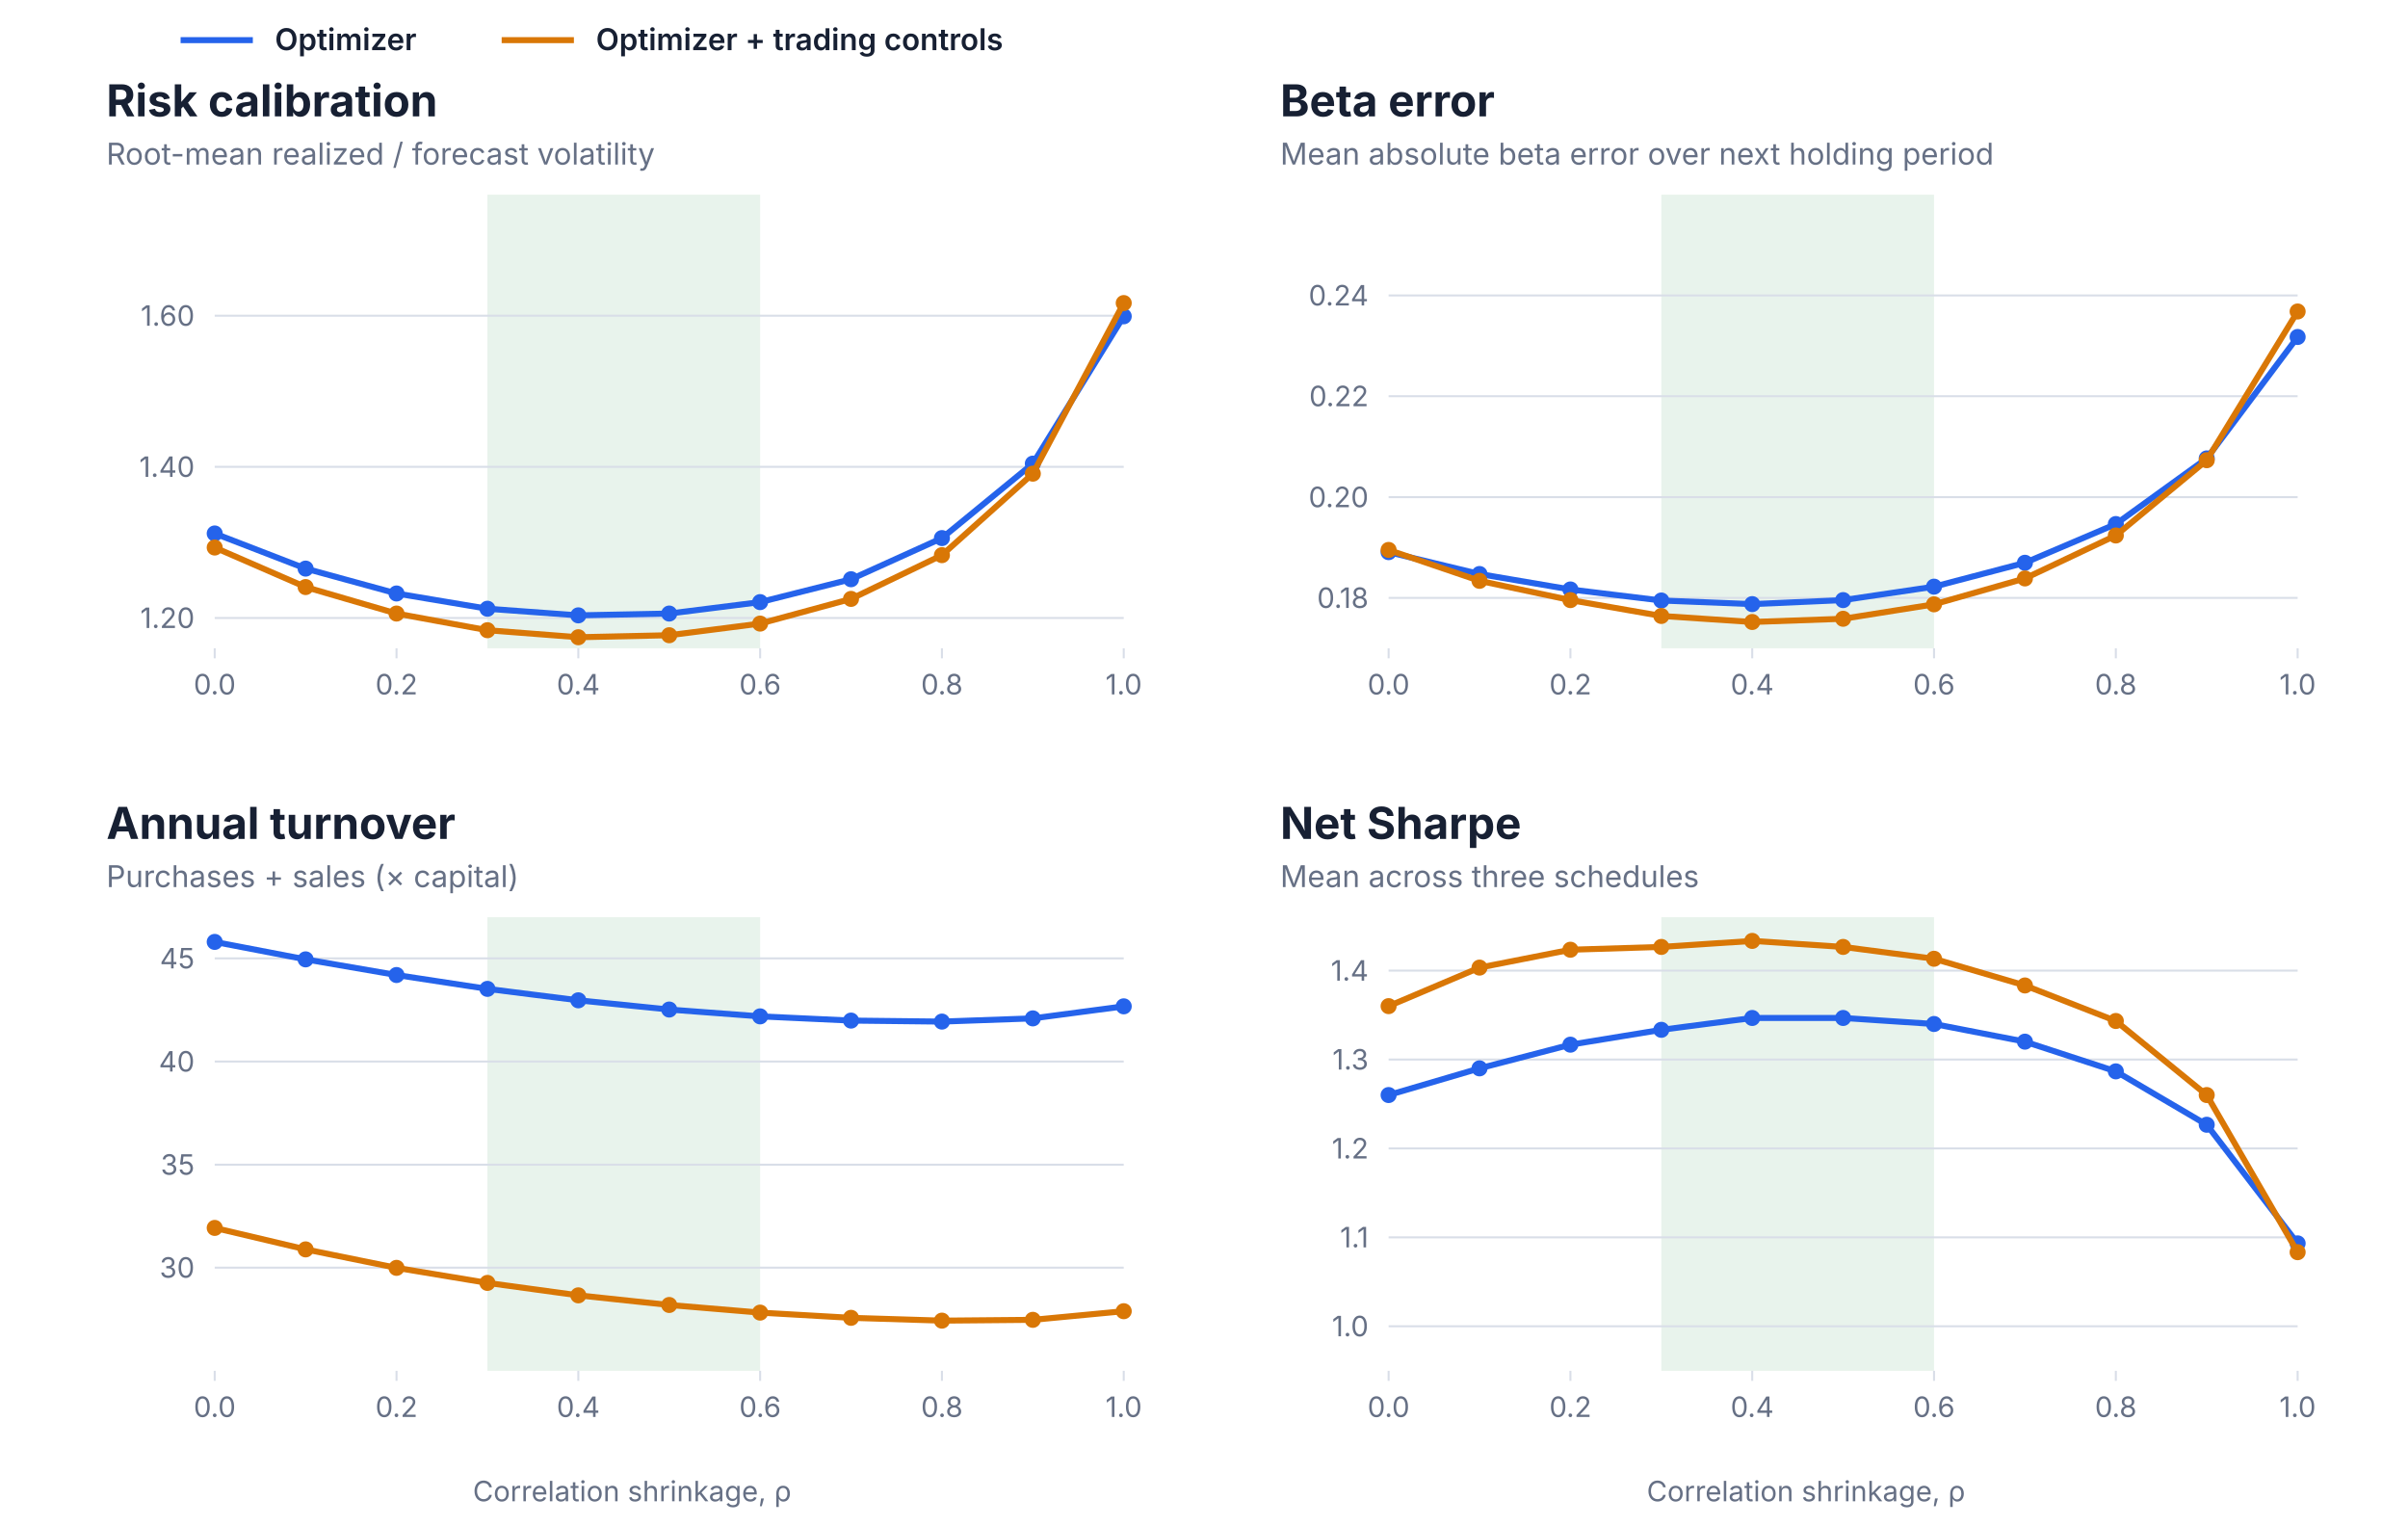
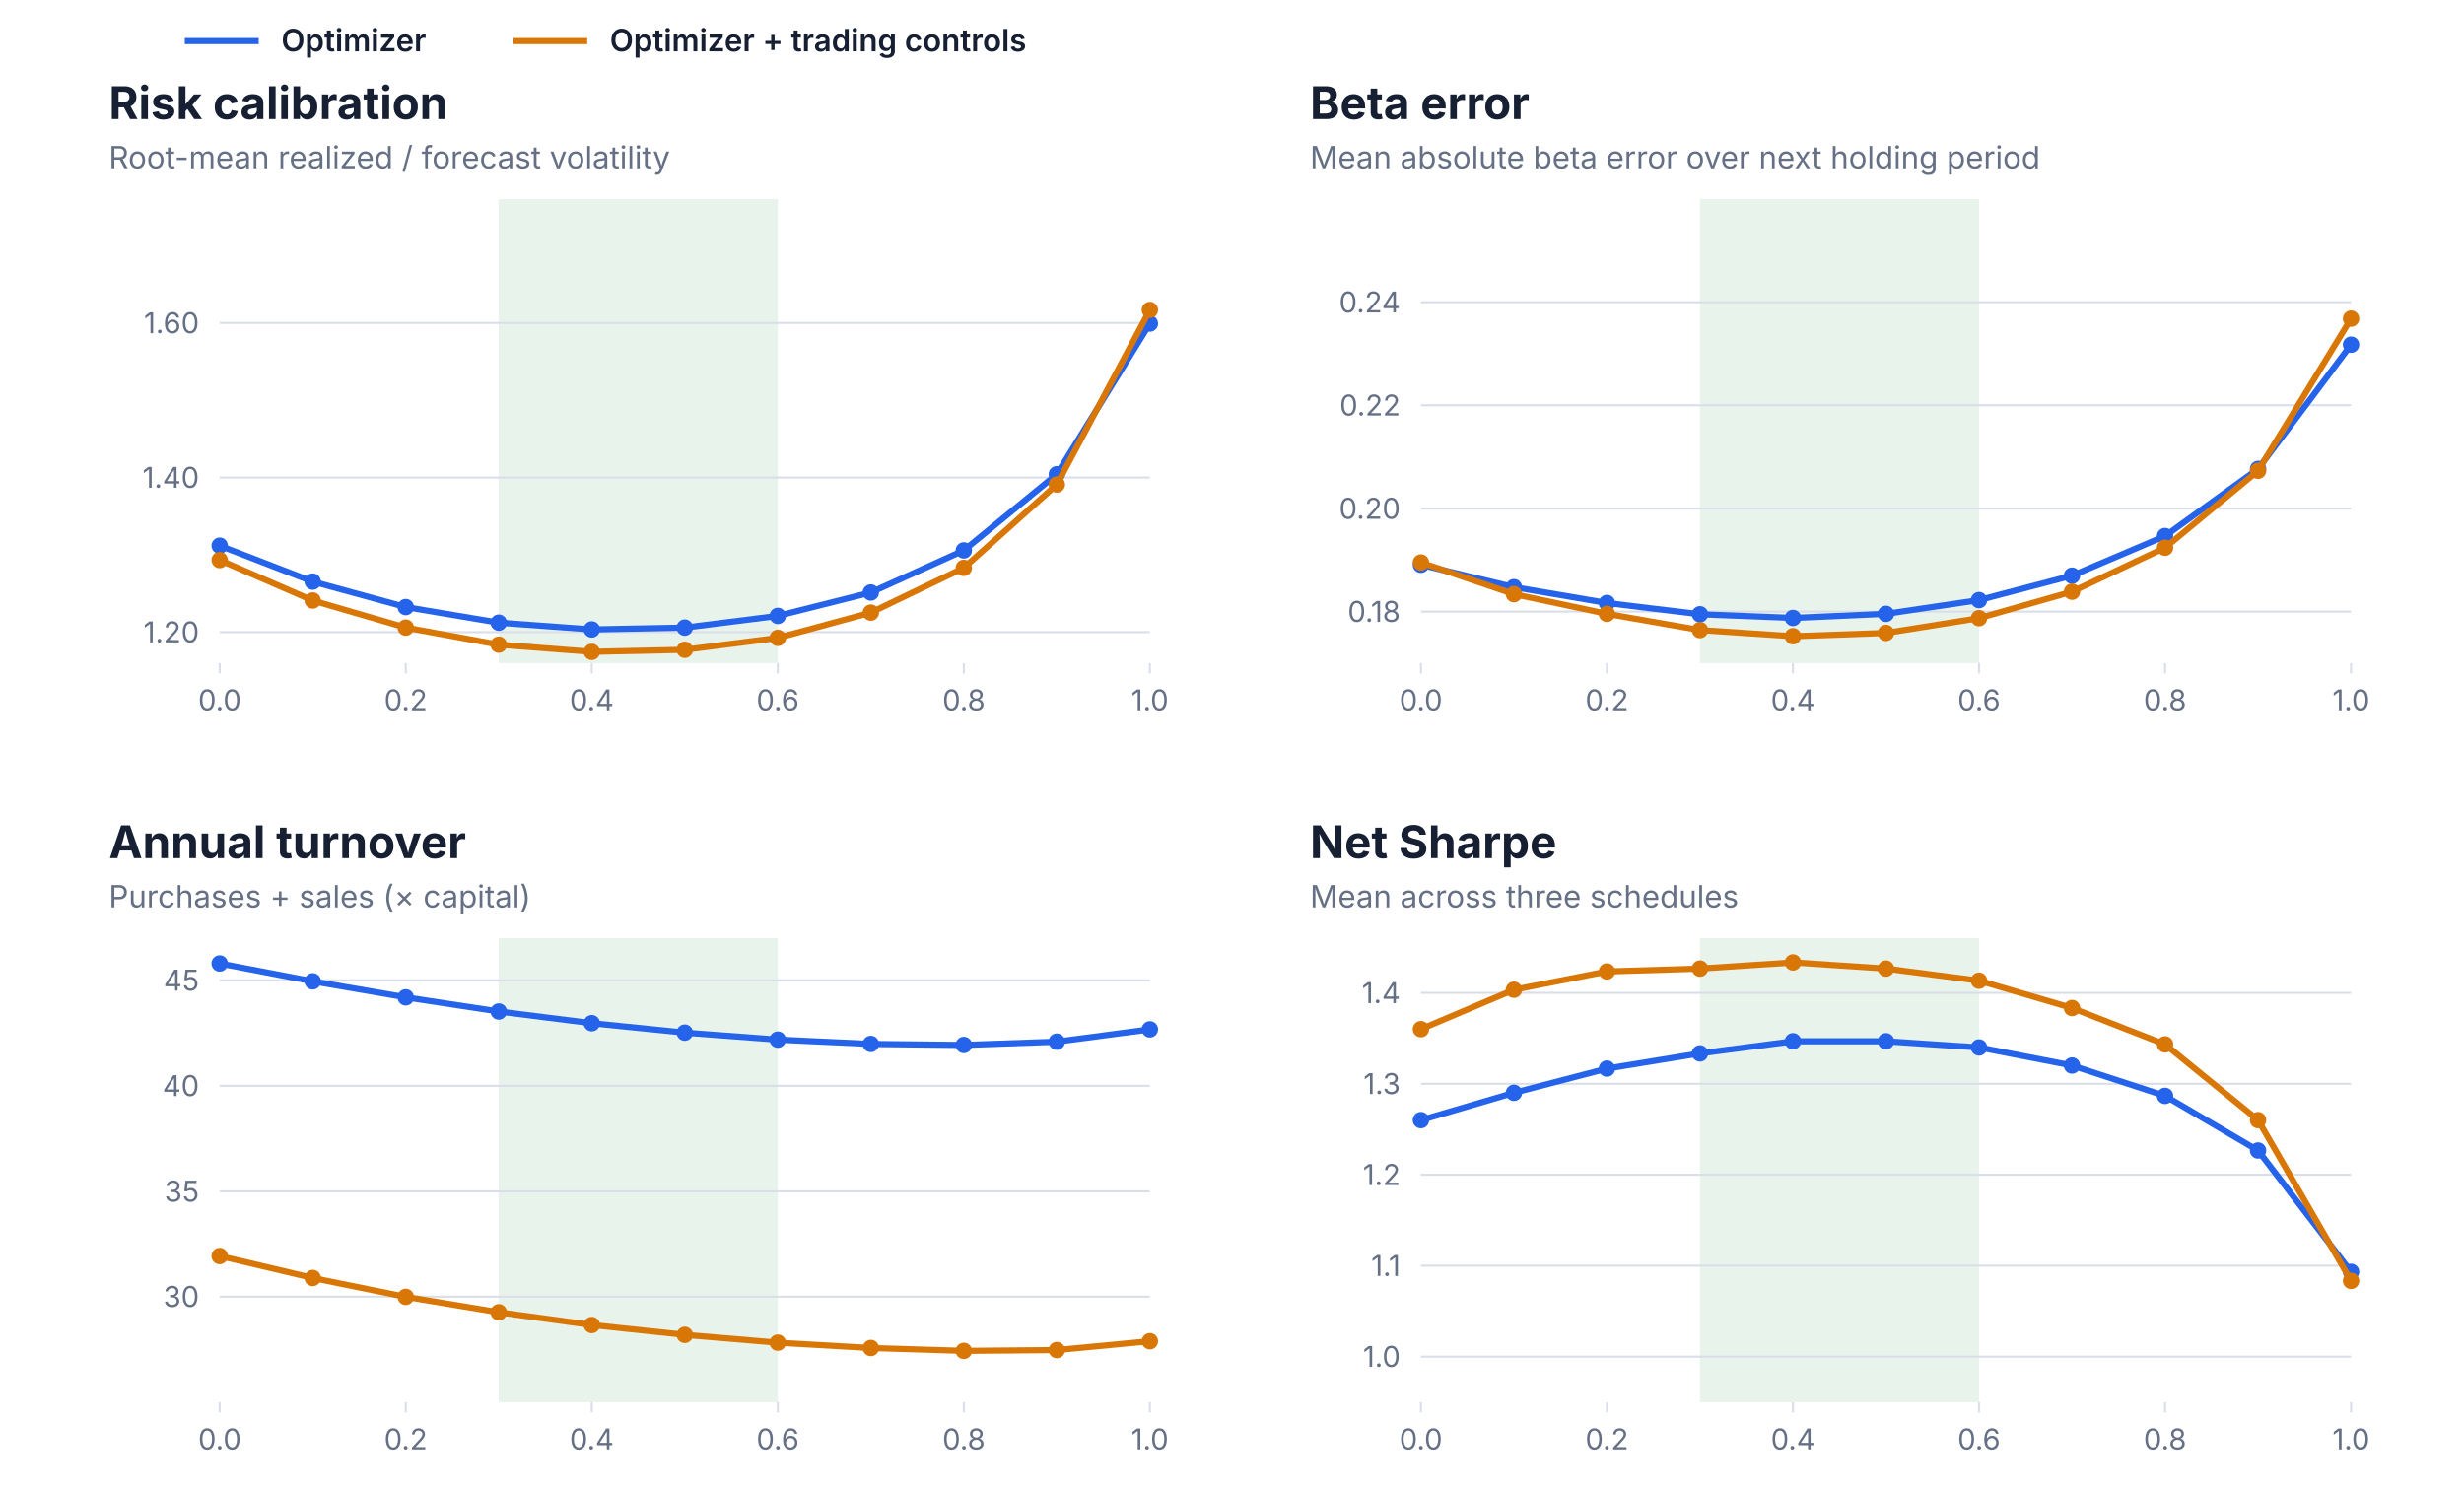
- <svg xmlns="http://www.w3.org/2000/svg" width="1200" height="760" viewBox="0 0 1200 760" role="img" aria-labelledby="title desc">
+ <svg xmlns="http://www.w3.org/2000/svg" width="1200" height="725" viewBox="0 0 1200 725" role="img" aria-labelledby="title desc">
  <g font-family="Inter, -apple-system, BlinkMacSystemFont, Segoe UI, sans-serif">
    <line x1="90.0" y1="20.0" x2="126.0" y2="20.0" stroke="#2563EB" stroke-width="3" />
    <text x="137.0" y="25.0" fill="#172033" font-size="15" font-weight="600" text-anchor="start">Optimizer</text>
    <line x1="250.0" y1="20.0" x2="286.0" y2="20.0" stroke="#D97706" stroke-width="3" />
    <text x="297.0" y="25.0" fill="#172033" font-size="15" font-weight="600" text-anchor="start">Optimizer + trading controls</text>
    <text x="53.0" y="58.0" fill="#172033" font-size="22" font-weight="650" text-anchor="start">Risk calibration</text>
    <text x="53.0" y="82.0" fill="#667085" font-size="15" font-weight="400" text-anchor="start">Root-mean realized / forecast volatility</text>
    <rect x="242.9" y="97.0" width="135.9" height="226.0" fill="#E8F3EC" />
    <line x1="107.0" y1="307.9" x2="560.0" y2="307.9" stroke="#D9DEE8" stroke-width="1" />
    <text x="97.0" y="312.9" fill="#667085" font-size="14" font-weight="400" text-anchor="end">1.20</text>
    <line x1="107.0" y1="232.6" x2="560.0" y2="232.6" stroke="#D9DEE8" stroke-width="1" />
    <text x="97.0" y="237.6" fill="#667085" font-size="14" font-weight="400" text-anchor="end">1.40</text>
    <line x1="107.0" y1="157.3" x2="560.0" y2="157.3" stroke="#D9DEE8" stroke-width="1" />
    <text x="97.0" y="162.3" fill="#667085" font-size="14" font-weight="400" text-anchor="end">1.60</text>
    <line x1="107.0" y1="323.0" x2="107.0" y2="328.0" stroke="#D9DEE8" stroke-width="1" />
    <text x="107.0" y="346.0" fill="#667085" font-size="14" font-weight="400" text-anchor="middle">0.0</text>
    <line x1="197.6" y1="323.0" x2="197.6" y2="328.0" stroke="#D9DEE8" stroke-width="1" />
    <text x="197.6" y="346.0" fill="#667085" font-size="14" font-weight="400" text-anchor="middle">0.2</text>
    <line x1="288.2" y1="323.0" x2="288.2" y2="328.0" stroke="#D9DEE8" stroke-width="1" />
    <text x="288.2" y="346.0" fill="#667085" font-size="14" font-weight="400" text-anchor="middle">0.4</text>
    <line x1="378.8" y1="323.0" x2="378.8" y2="328.0" stroke="#D9DEE8" stroke-width="1" />
    <text x="378.8" y="346.0" fill="#667085" font-size="14" font-weight="400" text-anchor="middle">0.6</text>
    <line x1="469.4" y1="323.0" x2="469.4" y2="328.0" stroke="#D9DEE8" stroke-width="1" />
    <text x="469.4" y="346.0" fill="#667085" font-size="14" font-weight="400" text-anchor="middle">0.8</text>
    <line x1="560.0" y1="323.0" x2="560.0" y2="328.0" stroke="#D9DEE8" stroke-width="1" />
    <text x="560.0" y="346.0" fill="#667085" font-size="14" font-weight="400" text-anchor="middle">1.0</text>
    <path d="M107.0,265.8 L152.3,283.3 L197.6,295.7 L242.9,303.3 L288.2,306.6 L333.5,305.7 L378.8,300.0 L424.1,288.6 L469.4,268.1 L514.7,231.0 L560.0,157.6" fill="none" stroke="#2563EB" stroke-width="3" stroke-linecap="round" stroke-linejoin="round" />
    <circle cx="107.0" cy="265.8" r="4" fill="#2563EB" />
    <circle cx="152.3" cy="283.3" r="4" fill="#2563EB" />
    <circle cx="197.6" cy="295.7" r="4" fill="#2563EB" />
    <circle cx="242.9" cy="303.3" r="4" fill="#2563EB" />
    <circle cx="288.2" cy="306.6" r="4" fill="#2563EB" />
    <circle cx="333.5" cy="305.7" r="4" fill="#2563EB" />
    <circle cx="378.8" cy="300.0" r="4" fill="#2563EB" />
    <circle cx="424.1" cy="288.6" r="4" fill="#2563EB" />
    <circle cx="469.4" cy="268.1" r="4" fill="#2563EB" />
    <circle cx="514.7" cy="231.0" r="4" fill="#2563EB" />
    <circle cx="560.0" cy="157.6" r="4" fill="#2563EB" />
    <path d="M107.0,272.8 L152.3,292.5 L197.6,305.7 L242.9,314.0 L288.2,317.5 L333.5,316.5 L378.8,310.7 L424.1,298.4 L469.4,276.6 L514.7,236.0 L560.0,151.0" fill="none" stroke="#D97706" stroke-width="3" stroke-linecap="round" stroke-linejoin="round" />
    <circle cx="107.0" cy="272.8" r="4" fill="#D97706" />
    <circle cx="152.3" cy="292.5" r="4" fill="#D97706" />
    <circle cx="197.6" cy="305.7" r="4" fill="#D97706" />
    <circle cx="242.9" cy="314.0" r="4" fill="#D97706" />
    <circle cx="288.2" cy="317.5" r="4" fill="#D97706" />
    <circle cx="333.5" cy="316.5" r="4" fill="#D97706" />
    <circle cx="378.8" cy="310.7" r="4" fill="#D97706" />
    <circle cx="424.1" cy="298.4" r="4" fill="#D97706" />
    <circle cx="469.4" cy="276.6" r="4" fill="#D97706" />
    <circle cx="514.7" cy="236.0" r="4" fill="#D97706" />
    <circle cx="560.0" cy="151.0" r="4" fill="#D97706" />
    <text x="638.0" y="58.0" fill="#172033" font-size="22" font-weight="650" text-anchor="start">Beta error</text>
    <text x="638.0" y="82.0" fill="#667085" font-size="15" font-weight="400" text-anchor="start">Mean absolute beta error over next holding period</text>
    <rect x="827.9" y="97.0" width="135.9" height="226.0" fill="#E8F3EC" />
    <line x1="692.0" y1="297.9" x2="1145.0" y2="297.9" stroke="#D9DEE8" stroke-width="1" />
    <text x="682.0" y="302.9" fill="#667085" font-size="14" font-weight="400" text-anchor="end">0.18</text>
    <line x1="692.0" y1="247.7" x2="1145.0" y2="247.7" stroke="#D9DEE8" stroke-width="1" />
    <text x="682.0" y="252.7" fill="#667085" font-size="14" font-weight="400" text-anchor="end">0.20</text>
    <line x1="692.0" y1="197.4" x2="1145.0" y2="197.4" stroke="#D9DEE8" stroke-width="1" />
    <text x="682.0" y="202.4" fill="#667085" font-size="14" font-weight="400" text-anchor="end">0.22</text>
    <line x1="692.0" y1="147.2" x2="1145.0" y2="147.2" stroke="#D9DEE8" stroke-width="1" />
    <text x="682.0" y="152.2" fill="#667085" font-size="14" font-weight="400" text-anchor="end">0.24</text>
    <line x1="692.0" y1="323.0" x2="692.0" y2="328.0" stroke="#D9DEE8" stroke-width="1" />
    <text x="692.0" y="346.0" fill="#667085" font-size="14" font-weight="400" text-anchor="middle">0.0</text>
    <line x1="782.6" y1="323.0" x2="782.6" y2="328.0" stroke="#D9DEE8" stroke-width="1" />
    <text x="782.6" y="346.0" fill="#667085" font-size="14" font-weight="400" text-anchor="middle">0.2</text>
    <line x1="873.2" y1="323.0" x2="873.2" y2="328.0" stroke="#D9DEE8" stroke-width="1" />
    <text x="873.2" y="346.0" fill="#667085" font-size="14" font-weight="400" text-anchor="middle">0.4</text>
    <line x1="963.8" y1="323.0" x2="963.8" y2="328.0" stroke="#D9DEE8" stroke-width="1" />
    <text x="963.8" y="346.0" fill="#667085" font-size="14" font-weight="400" text-anchor="middle">0.6</text>
    <line x1="1054.4" y1="323.0" x2="1054.4" y2="328.0" stroke="#D9DEE8" stroke-width="1" />
    <text x="1054.4" y="346.0" fill="#667085" font-size="14" font-weight="400" text-anchor="middle">0.8</text>
    <line x1="1145.0" y1="323.0" x2="1145.0" y2="328.0" stroke="#D9DEE8" stroke-width="1" />
    <text x="1145.0" y="346.0" fill="#667085" font-size="14" font-weight="400" text-anchor="middle">1.0</text>
    <path d="M692.0,275.1 L737.3,286.0 L782.6,293.7 L827.9,299.2 L873.2,301.0 L918.5,299.0 L963.8,292.3 L1009.1,280.4 L1054.4,261.1 L1099.7,228.4 L1145.0,167.9" fill="none" stroke="#2563EB" stroke-width="3" stroke-linecap="round" stroke-linejoin="round" />
    <circle cx="692.0" cy="275.1" r="4" fill="#2563EB" />
    <circle cx="737.3" cy="286.0" r="4" fill="#2563EB" />
    <circle cx="782.6" cy="293.7" r="4" fill="#2563EB" />
    <circle cx="827.9" cy="299.2" r="4" fill="#2563EB" />
    <circle cx="873.2" cy="301.0" r="4" fill="#2563EB" />
    <circle cx="918.5" cy="299.0" r="4" fill="#2563EB" />
    <circle cx="963.8" cy="292.3" r="4" fill="#2563EB" />
    <circle cx="1009.1" cy="280.4" r="4" fill="#2563EB" />
    <circle cx="1054.4" cy="261.1" r="4" fill="#2563EB" />
    <circle cx="1099.7" cy="228.4" r="4" fill="#2563EB" />
    <circle cx="1145.0" cy="167.9" r="4" fill="#2563EB" />
    <path d="M692.0,274.0 L737.3,289.4 L782.6,299.0 L827.9,306.9 L873.2,309.9 L918.5,308.3 L963.8,301.1 L1009.1,288.2 L1054.4,266.8 L1099.7,229.3 L1145.0,155.2" fill="none" stroke="#D97706" stroke-width="3" stroke-linecap="round" stroke-linejoin="round" />
    <circle cx="692.0" cy="274.0" r="4" fill="#D97706" />
    <circle cx="737.3" cy="289.4" r="4" fill="#D97706" />
    <circle cx="782.6" cy="299.0" r="4" fill="#D97706" />
    <circle cx="827.9" cy="306.9" r="4" fill="#D97706" />
    <circle cx="873.2" cy="309.9" r="4" fill="#D97706" />
    <circle cx="918.5" cy="308.3" r="4" fill="#D97706" />
    <circle cx="963.8" cy="301.1" r="4" fill="#D97706" />
    <circle cx="1009.1" cy="288.2" r="4" fill="#D97706" />
    <circle cx="1054.4" cy="266.8" r="4" fill="#D97706" />
    <circle cx="1099.7" cy="229.3" r="4" fill="#D97706" />
    <circle cx="1145.0" cy="155.2" r="4" fill="#D97706" />
    <text x="53.0" y="418.0" fill="#172033" font-size="22" font-weight="650" text-anchor="start">Annual turnover</text>
    <text x="53.0" y="442.0" fill="#667085" font-size="15" font-weight="400" text-anchor="start">Purchases + sales (× capital)</text>
    <rect x="242.9" y="457.0" width="135.9" height="226.0" fill="#E8F3EC" />
    <line x1="107.0" y1="631.6" x2="560.0" y2="631.6" stroke="#D9DEE8" stroke-width="1" />
    <text x="97.0" y="636.6" fill="#667085" font-size="14" font-weight="400" text-anchor="end">30</text>
    <line x1="107.0" y1="580.3" x2="560.0" y2="580.3" stroke="#D9DEE8" stroke-width="1" />
    <text x="97.0" y="585.3" fill="#667085" font-size="14" font-weight="400" text-anchor="end">35</text>
    <line x1="107.0" y1="528.9" x2="560.0" y2="528.9" stroke="#D9DEE8" stroke-width="1" />
    <text x="97.0" y="533.9" fill="#667085" font-size="14" font-weight="400" text-anchor="end">40</text>
    <line x1="107.0" y1="477.5" x2="560.0" y2="477.5" stroke="#D9DEE8" stroke-width="1" />
    <text x="97.0" y="482.5" fill="#667085" font-size="14" font-weight="400" text-anchor="end">45</text>
    <line x1="107.0" y1="683.0" x2="107.0" y2="688.0" stroke="#D9DEE8" stroke-width="1" />
    <text x="107.0" y="706.0" fill="#667085" font-size="14" font-weight="400" text-anchor="middle">0.0</text>
    <line x1="197.6" y1="683.0" x2="197.6" y2="688.0" stroke="#D9DEE8" stroke-width="1" />
    <text x="197.6" y="706.0" fill="#667085" font-size="14" font-weight="400" text-anchor="middle">0.2</text>
    <line x1="288.2" y1="683.0" x2="288.2" y2="688.0" stroke="#D9DEE8" stroke-width="1" />
    <text x="288.2" y="706.0" fill="#667085" font-size="14" font-weight="400" text-anchor="middle">0.4</text>
    <line x1="378.8" y1="683.0" x2="378.8" y2="688.0" stroke="#D9DEE8" stroke-width="1" />
    <text x="378.8" y="706.0" fill="#667085" font-size="14" font-weight="400" text-anchor="middle">0.6</text>
    <line x1="469.4" y1="683.0" x2="469.4" y2="688.0" stroke="#D9DEE8" stroke-width="1" />
    <text x="469.4" y="706.0" fill="#667085" font-size="14" font-weight="400" text-anchor="middle">0.8</text>
    <line x1="560.0" y1="683.0" x2="560.0" y2="688.0" stroke="#D9DEE8" stroke-width="1" />
    <text x="560.0" y="706.0" fill="#667085" font-size="14" font-weight="400" text-anchor="middle">1.0</text>
    <path d="M107.0,469.3 L152.3,478.0 L197.6,485.8 L242.9,492.7 L288.2,498.4 L333.5,503.0 L378.8,506.4 L424.1,508.5 L469.4,509.0 L514.7,507.4 L560.0,501.4" fill="none" stroke="#2563EB" stroke-width="3" stroke-linecap="round" stroke-linejoin="round" />
    <circle cx="107.0" cy="469.3" r="4" fill="#2563EB" />
    <circle cx="152.3" cy="478.0" r="4" fill="#2563EB" />
    <circle cx="197.6" cy="485.8" r="4" fill="#2563EB" />
    <circle cx="242.9" cy="492.7" r="4" fill="#2563EB" />
    <circle cx="288.2" cy="498.4" r="4" fill="#2563EB" />
    <circle cx="333.5" cy="503.0" r="4" fill="#2563EB" />
    <circle cx="378.8" cy="506.4" r="4" fill="#2563EB" />
    <circle cx="424.1" cy="508.5" r="4" fill="#2563EB" />
    <circle cx="469.4" cy="509.0" r="4" fill="#2563EB" />
    <circle cx="514.7" cy="507.4" r="4" fill="#2563EB" />
    <circle cx="560.0" cy="501.4" r="4" fill="#2563EB" />
    <path d="M107.0,611.8 L152.3,622.5 L197.6,631.7 L242.9,639.2 L288.2,645.4 L333.5,650.2 L378.8,654.0 L424.1,656.6 L469.4,658.0 L514.7,657.6 L560.0,653.3" fill="none" stroke="#D97706" stroke-width="3" stroke-linecap="round" stroke-linejoin="round" />
    <circle cx="107.0" cy="611.8" r="4" fill="#D97706" />
    <circle cx="152.3" cy="622.5" r="4" fill="#D97706" />
    <circle cx="197.6" cy="631.7" r="4" fill="#D97706" />
    <circle cx="242.9" cy="639.2" r="4" fill="#D97706" />
    <circle cx="288.2" cy="645.4" r="4" fill="#D97706" />
    <circle cx="333.5" cy="650.2" r="4" fill="#D97706" />
    <circle cx="378.8" cy="654.0" r="4" fill="#D97706" />
    <circle cx="424.1" cy="656.6" r="4" fill="#D97706" />
    <circle cx="469.4" cy="658.0" r="4" fill="#D97706" />
    <circle cx="514.7" cy="657.6" r="4" fill="#D97706" />
    <circle cx="560.0" cy="653.3" r="4" fill="#D97706" />
    <text x="638.0" y="418.0" fill="#172033" font-size="22" font-weight="650" text-anchor="start">Net Sharpe</text>
    <text x="638.0" y="442.0" fill="#667085" font-size="15" font-weight="400" text-anchor="start">Mean across three schedules</text>
    <rect x="827.9" y="457.0" width="135.9" height="226.0" fill="#E8F3EC" />
    <line x1="692.0" y1="660.8" x2="1145.0" y2="660.8" stroke="#D9DEE8" stroke-width="1" />
    <text x="682.0" y="665.8" fill="#667085" font-size="14" font-weight="400" text-anchor="end">1.0</text>
    <line x1="692.0" y1="616.5" x2="1145.0" y2="616.5" stroke="#D9DEE8" stroke-width="1" />
    <text x="682.0" y="621.5" fill="#667085" font-size="14" font-weight="400" text-anchor="end">1.1</text>
    <line x1="692.0" y1="572.2" x2="1145.0" y2="572.2" stroke="#D9DEE8" stroke-width="1" />
    <text x="682.0" y="577.2" fill="#667085" font-size="14" font-weight="400" text-anchor="end">1.2</text>
    <line x1="692.0" y1="527.9" x2="1145.0" y2="527.9" stroke="#D9DEE8" stroke-width="1" />
    <text x="682.0" y="532.9" fill="#667085" font-size="14" font-weight="400" text-anchor="end">1.3</text>
    <line x1="692.0" y1="483.6" x2="1145.0" y2="483.6" stroke="#D9DEE8" stroke-width="1" />
    <text x="682.0" y="488.6" fill="#667085" font-size="14" font-weight="400" text-anchor="end">1.4</text>
    <line x1="692.0" y1="683.0" x2="692.0" y2="688.0" stroke="#D9DEE8" stroke-width="1" />
    <text x="692.0" y="706.0" fill="#667085" font-size="14" font-weight="400" text-anchor="middle">0.0</text>
    <line x1="782.6" y1="683.0" x2="782.6" y2="688.0" stroke="#D9DEE8" stroke-width="1" />
    <text x="782.6" y="706.0" fill="#667085" font-size="14" font-weight="400" text-anchor="middle">0.2</text>
    <line x1="873.2" y1="683.0" x2="873.2" y2="688.0" stroke="#D9DEE8" stroke-width="1" />
    <text x="873.2" y="706.0" fill="#667085" font-size="14" font-weight="400" text-anchor="middle">0.4</text>
    <line x1="963.8" y1="683.0" x2="963.8" y2="688.0" stroke="#D9DEE8" stroke-width="1" />
    <text x="963.8" y="706.0" fill="#667085" font-size="14" font-weight="400" text-anchor="middle">0.6</text>
    <line x1="1054.4" y1="683.0" x2="1054.4" y2="688.0" stroke="#D9DEE8" stroke-width="1" />
    <text x="1054.4" y="706.0" fill="#667085" font-size="14" font-weight="400" text-anchor="middle">0.8</text>
    <line x1="1145.0" y1="683.0" x2="1145.0" y2="688.0" stroke="#D9DEE8" stroke-width="1" />
    <text x="1145.0" y="706.0" fill="#667085" font-size="14" font-weight="400" text-anchor="middle">1.0</text>
    <path d="M692.0,545.6 L737.3,532.3 L782.6,520.5 L827.9,513.1 L873.2,507.2 L918.5,507.2 L963.8,510.2 L1009.1,519.0 L1054.4,533.8 L1099.7,560.4 L1145.0,619.5" fill="none" stroke="#2563EB" stroke-width="3" stroke-linecap="round" stroke-linejoin="round" />
    <circle cx="692.0" cy="545.6" r="4" fill="#2563EB" />
    <circle cx="737.3" cy="532.3" r="4" fill="#2563EB" />
    <circle cx="782.6" cy="520.5" r="4" fill="#2563EB" />
    <circle cx="827.9" cy="513.1" r="4" fill="#2563EB" />
    <circle cx="873.2" cy="507.2" r="4" fill="#2563EB" />
    <circle cx="918.5" cy="507.2" r="4" fill="#2563EB" />
    <circle cx="963.8" cy="510.2" r="4" fill="#2563EB" />
    <circle cx="1009.1" cy="519.0" r="4" fill="#2563EB" />
    <circle cx="1054.4" cy="533.8" r="4" fill="#2563EB" />
    <circle cx="1099.7" cy="560.4" r="4" fill="#2563EB" />
    <circle cx="1145.0" cy="619.5" r="4" fill="#2563EB" />
    <path d="M692.0,501.3 L737.3,482.1 L782.6,473.2 L827.9,471.8 L873.2,468.8 L918.5,471.8 L963.8,477.7 L1009.1,491.0 L1054.4,508.7 L1099.7,545.6 L1145.0,623.9" fill="none" stroke="#D97706" stroke-width="3" stroke-linecap="round" stroke-linejoin="round" />
    <circle cx="692.0" cy="501.3" r="4" fill="#D97706" />
    <circle cx="737.3" cy="482.1" r="4" fill="#D97706" />
    <circle cx="782.6" cy="473.2" r="4" fill="#D97706" />
    <circle cx="827.9" cy="471.8" r="4" fill="#D97706" />
    <circle cx="873.2" cy="468.8" r="4" fill="#D97706" />
    <circle cx="918.5" cy="471.8" r="4" fill="#D97706" />
    <circle cx="963.8" cy="477.7" r="4" fill="#D97706" />
    <circle cx="1009.1" cy="491.0" r="4" fill="#D97706" />
    <circle cx="1054.4" cy="508.7" r="4" fill="#D97706" />
    <circle cx="1099.7" cy="545.6" r="4" fill="#D97706" />
    <circle cx="1145.0" cy="623.9" r="4" fill="#D97706" />
-     <text x="315.0" y="748.0" fill="#667085" font-size="14" font-weight="400" text-anchor="middle">Correlation shrinkage, ρ</text>
-     <text x="900.0" y="748.0" fill="#667085" font-size="14" font-weight="400" text-anchor="middle">Correlation shrinkage, ρ</text>
  </g>
</svg>
